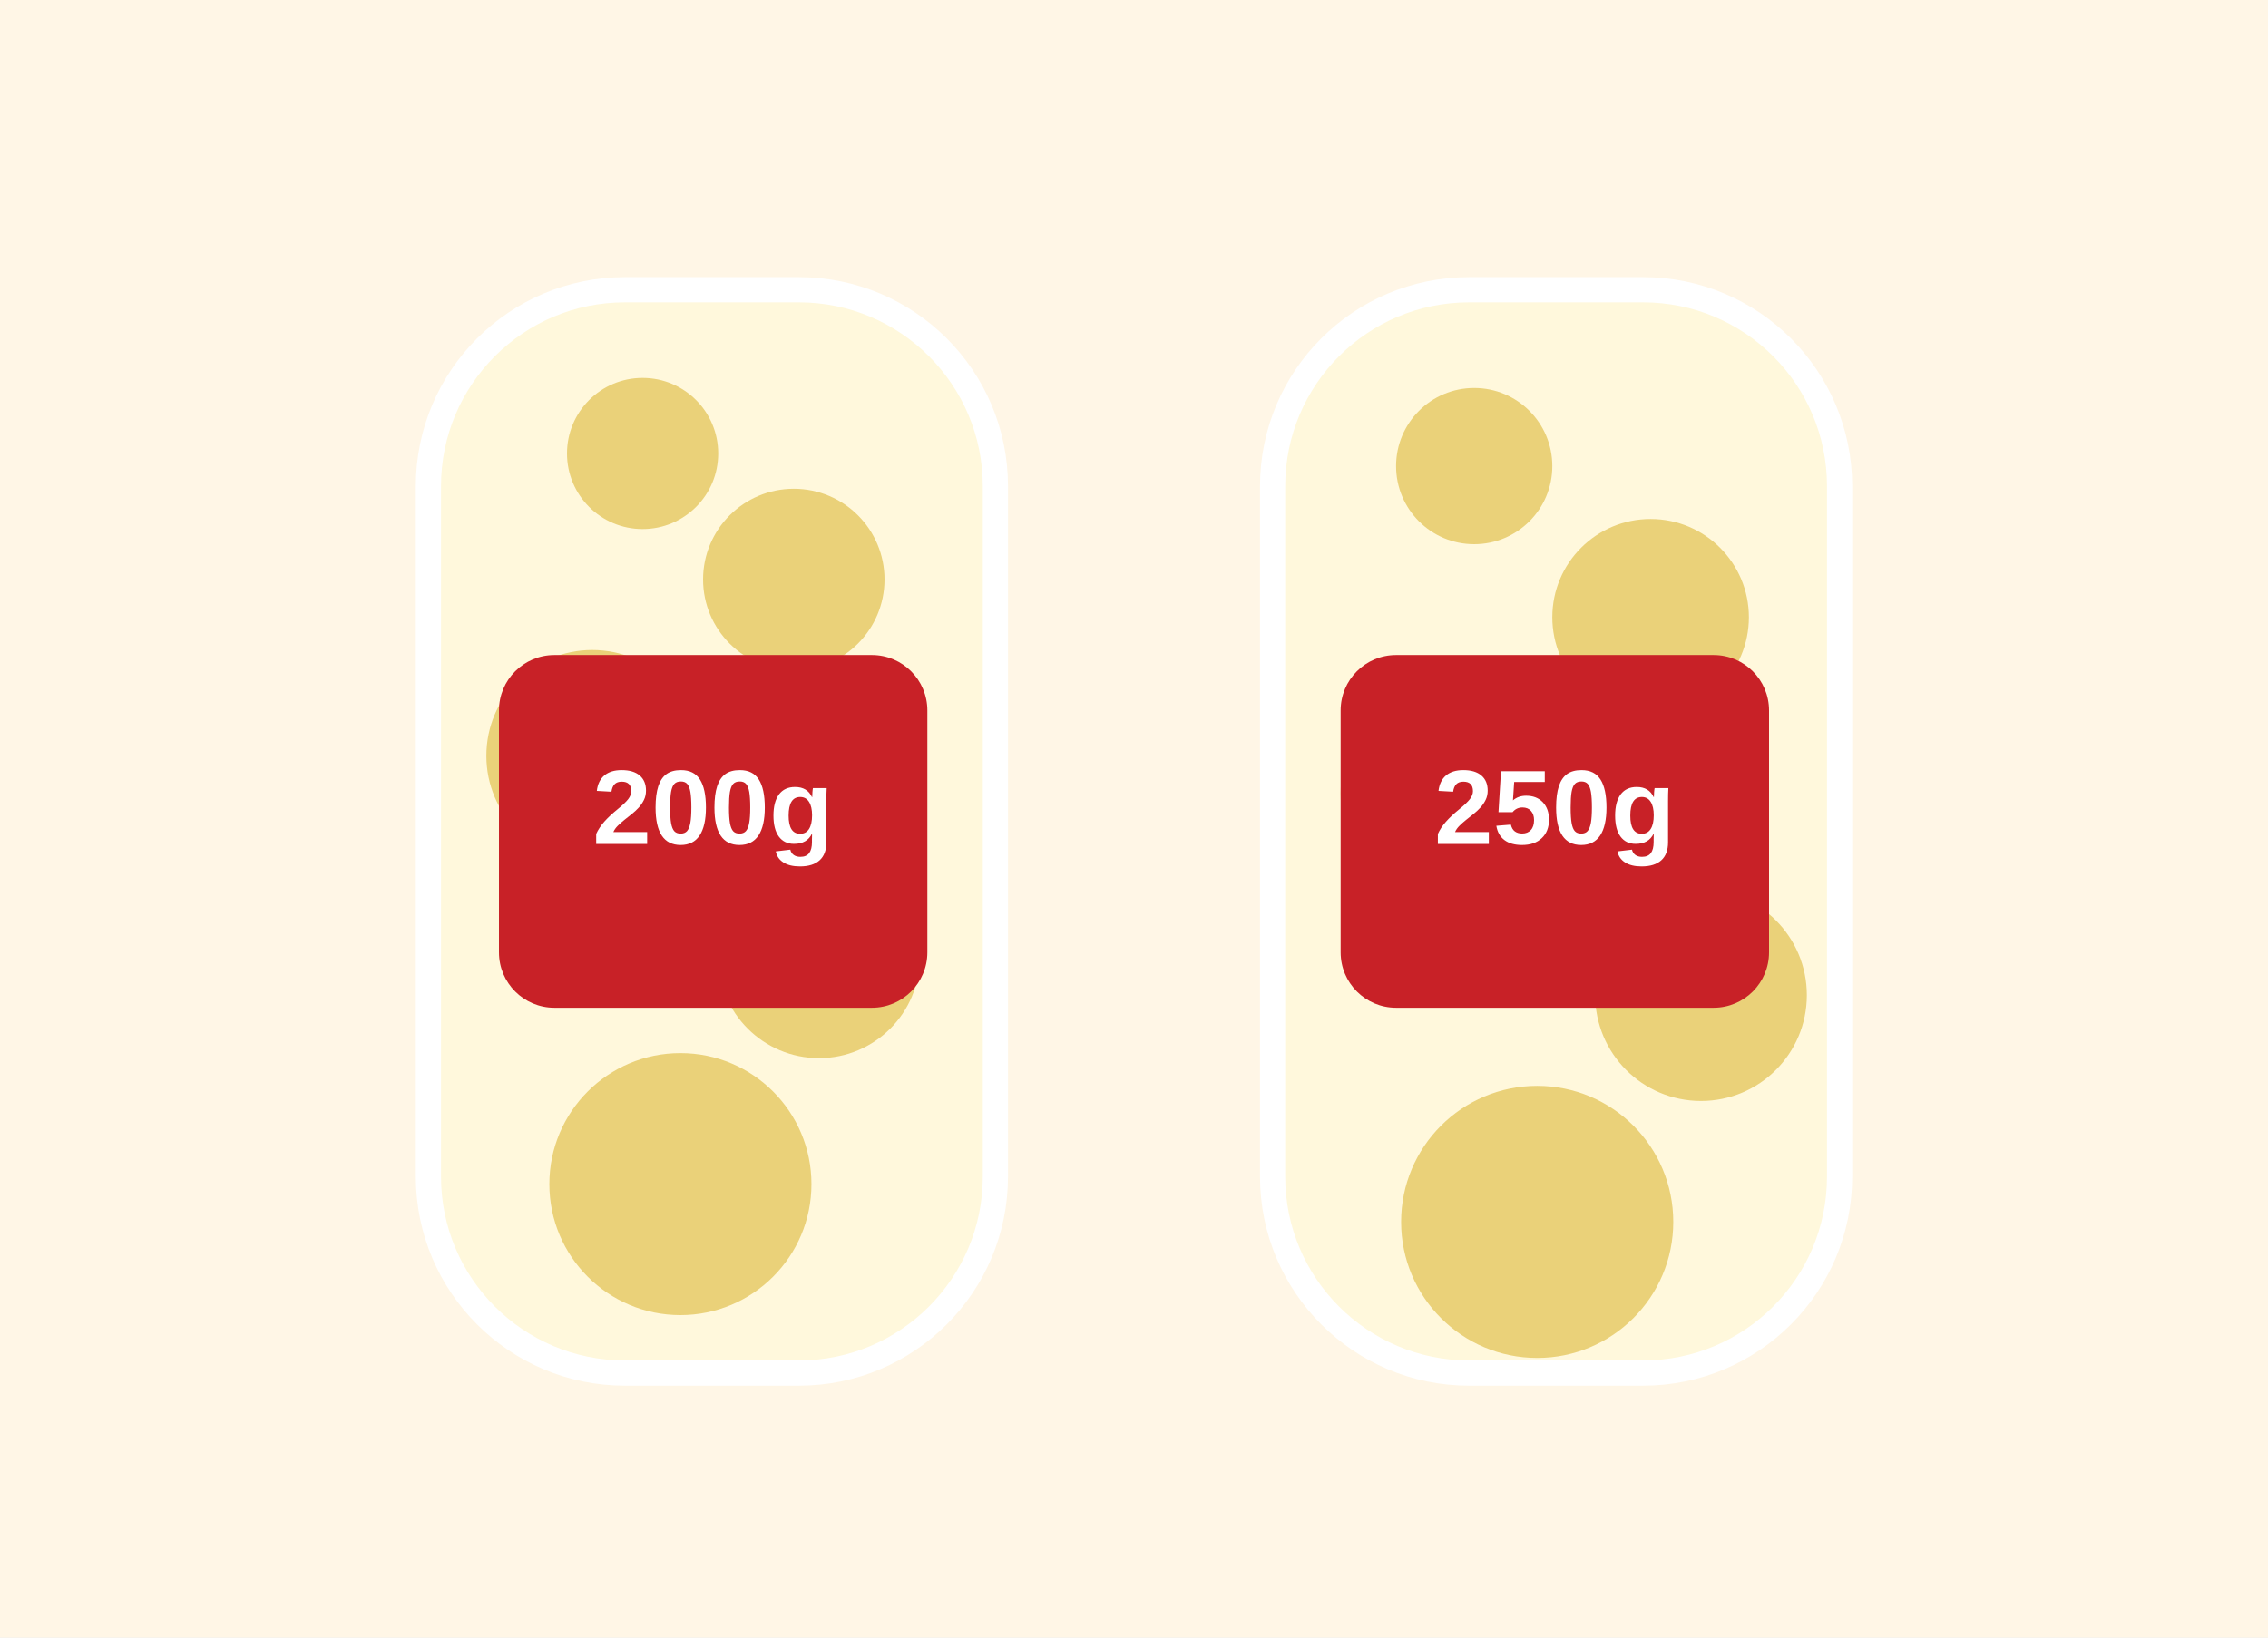
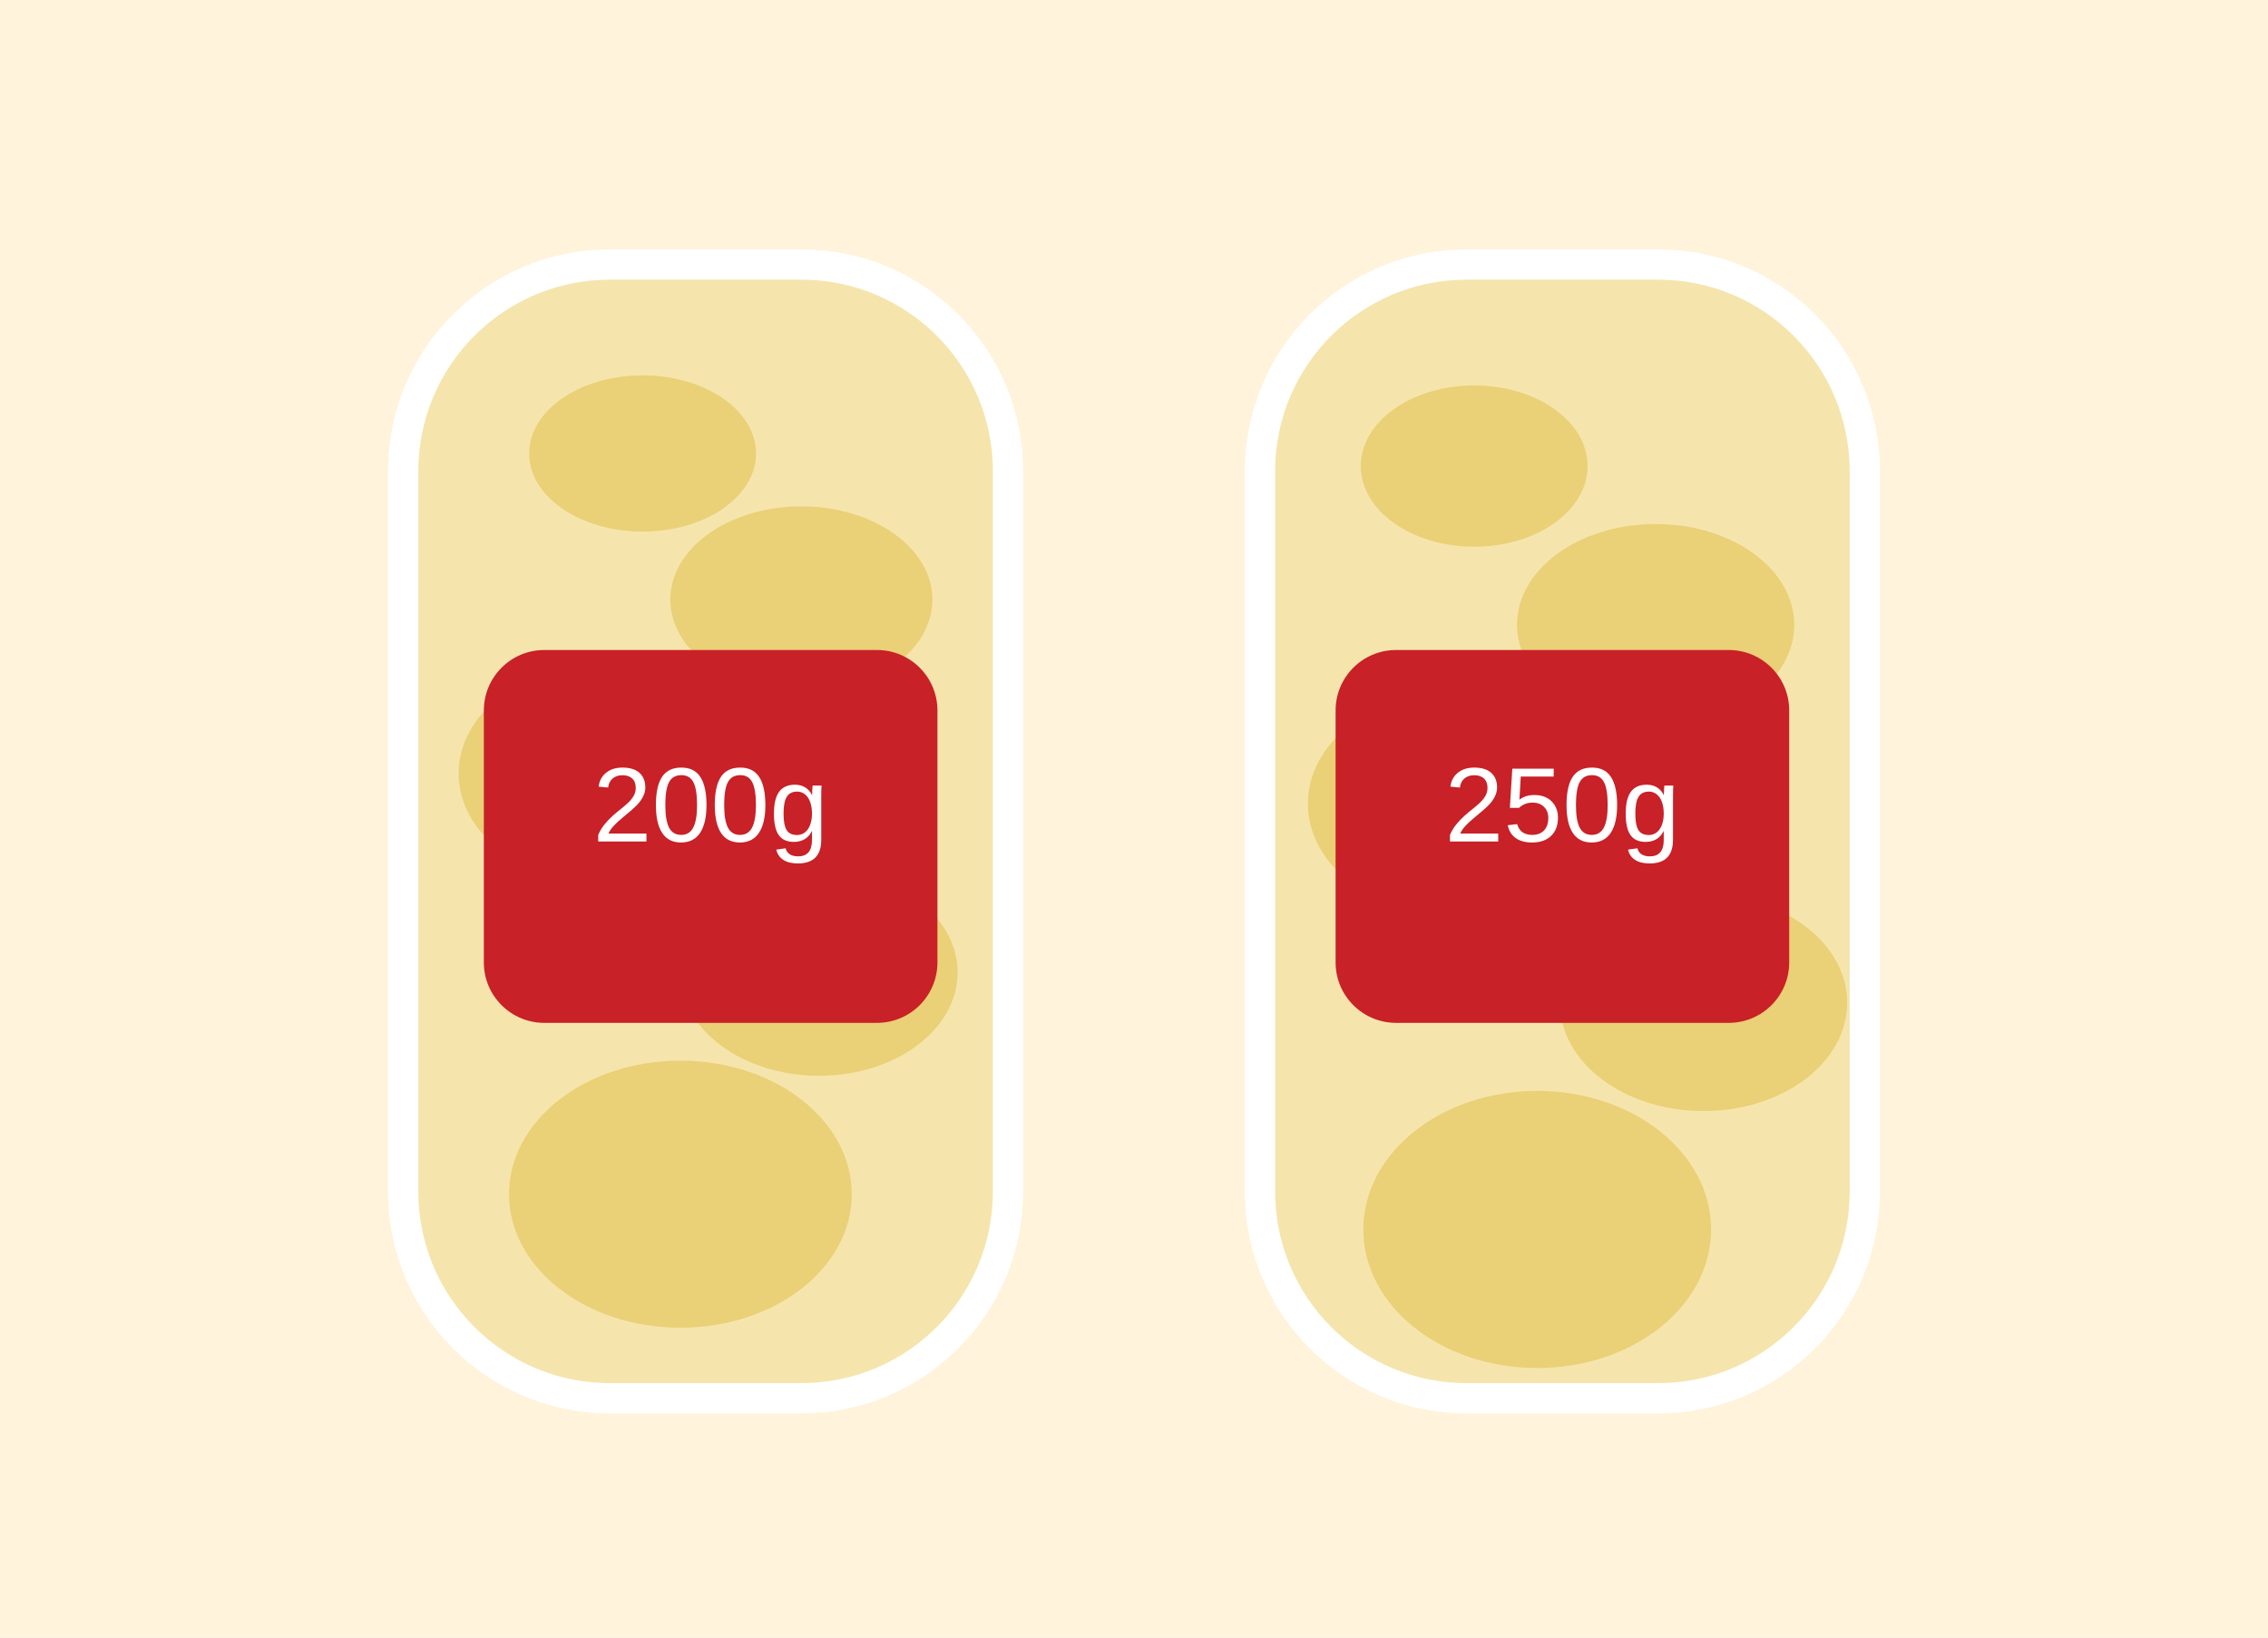
<svg xmlns="http://www.w3.org/2000/svg" viewBox="0 0 900 650">
-   <rect width="900" height="650" fill="#fff6e6" />
-   <rect x="170" y="115" width="225" height="430" rx="78" fill="#fff8dc" stroke="#fff" stroke-width="10" />
-   <rect x="505" y="115" width="225" height="430" rx="78" fill="#fff8dc" stroke="#fff" stroke-width="10" />
-   <g fill="#ead179">
-     <circle cx="255" cy="180" r="30" />
-     <circle cx="315" cy="230" r="36" />
-     <circle cx="235" cy="300" r="42" />
-     <circle cx="325" cy="380" r="40" />
-     <circle cx="270" cy="470" r="52" />
-     <circle cx="585" cy="185" r="31" />
-     <circle cx="655" cy="245" r="39" />
-     <circle cx="575" cy="315" r="43" />
-     <circle cx="675" cy="395" r="42" />
-     <circle cx="610" cy="485" r="54" />
+   <rect width="900" height="650" fill="#fff3dc" />
+   <rect x="160" y="105" width="240" height="450" rx="82" fill="#f5e5ad" stroke="#fff" stroke-width="12" />
+   <rect x="500" y="105" width="240" height="450" rx="82" fill="#f5e5ad" stroke="#fff" stroke-width="12" />
+   <g fill="#ead076">
+     <ellipse cx="255" cy="180" rx="45" ry="31" />
+     <ellipse cx="318" cy="238" rx="52" ry="37" />
+     <ellipse cx="238" cy="307" rx="56" ry="43" />
+     <ellipse cx="325" cy="386" rx="55" ry="41" />
+     <ellipse cx="270" cy="474" rx="68" ry="53" />
+     <ellipse cx="585" cy="185" rx="45" ry="32" />
+     <ellipse cx="657" cy="248" rx="55" ry="40" />
+     <ellipse cx="576" cy="319" rx="57" ry="44" />
+     <ellipse cx="676" cy="398" rx="57" ry="43" />
+     <ellipse cx="610" cy="488" rx="69" ry="55" />
  </g>
-   <rect x="198" y="260" width="170" height="140" rx="22" fill="#c82127" />
-   <rect x="532" y="260" width="170" height="140" rx="22" fill="#c82127" />
-   <text x="283" y="335" text-anchor="middle" font-family="Arial" font-size="42" font-weight="900" fill="#fff">200g</text>
-   <text x="617" y="335" text-anchor="middle" font-family="Arial" font-size="42" font-weight="900" fill="#fff">250g</text>
+   <rect x="192" y="258" width="180" height="148" rx="24" fill="#c82127" />
+   <rect x="530" y="258" width="180" height="148" rx="24" fill="#c82127" />
+   <text x="282" y="334" text-anchor="middle" font-family="Arial Black,Arial" font-size="42" fill="#fff">200g</text>
+   <text x="620" y="334" text-anchor="middle" font-family="Arial Black,Arial" font-size="42" fill="#fff">250g</text>
</svg>
